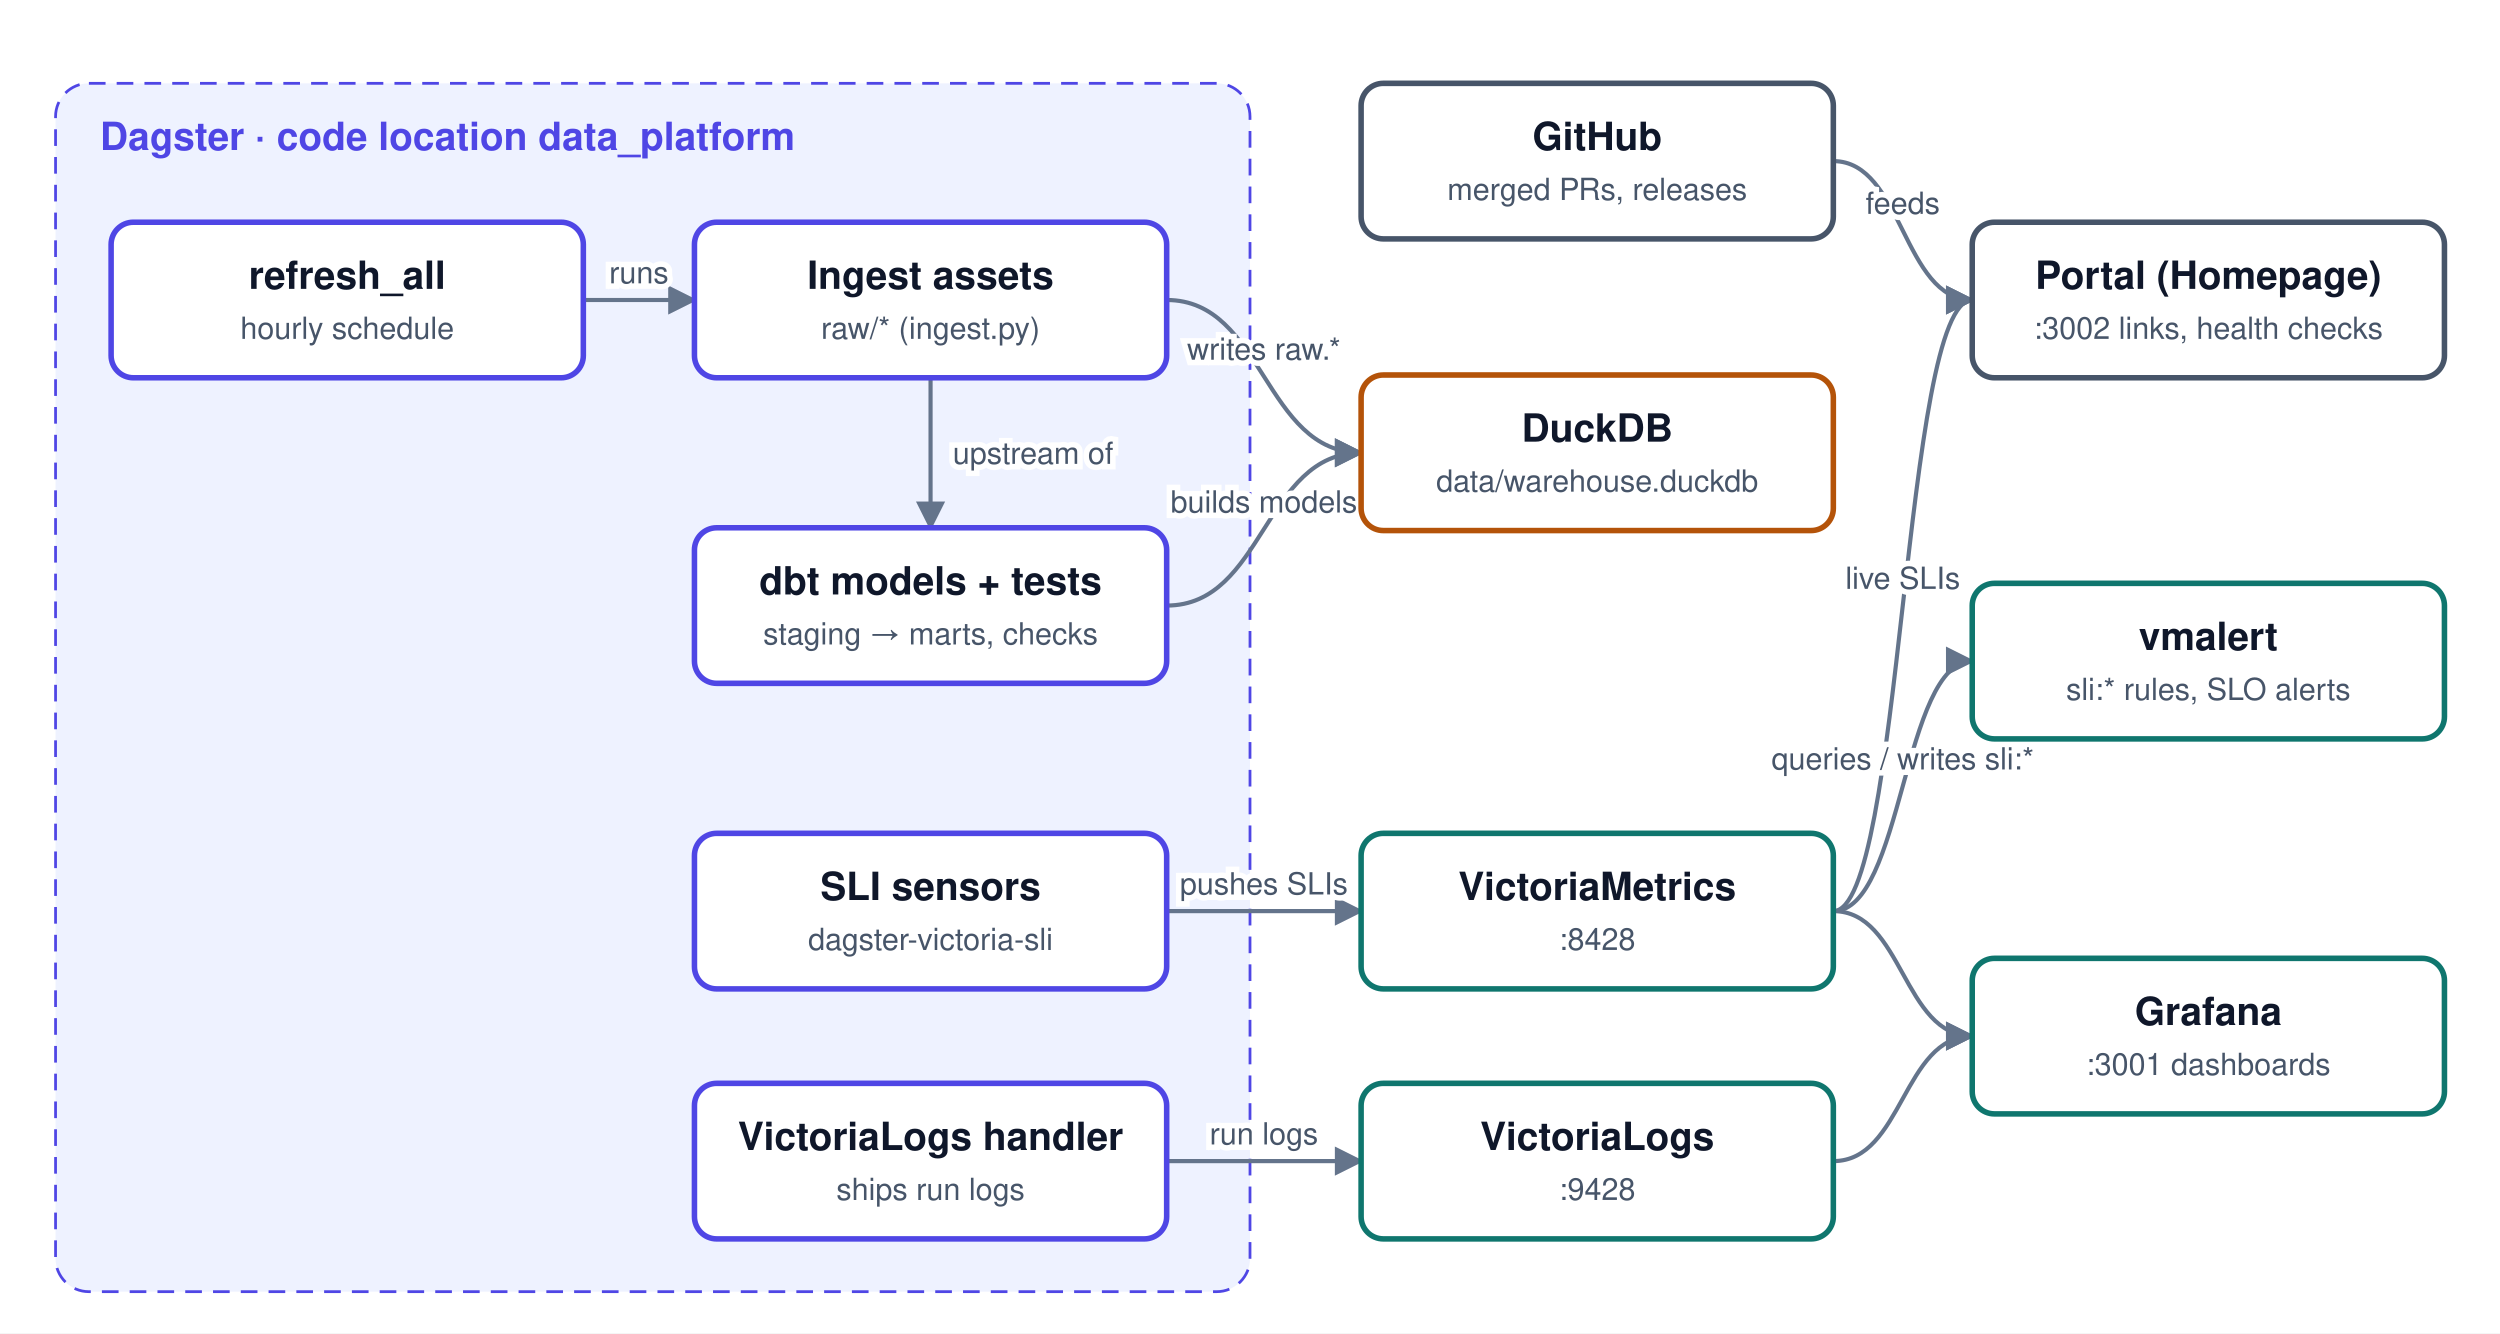
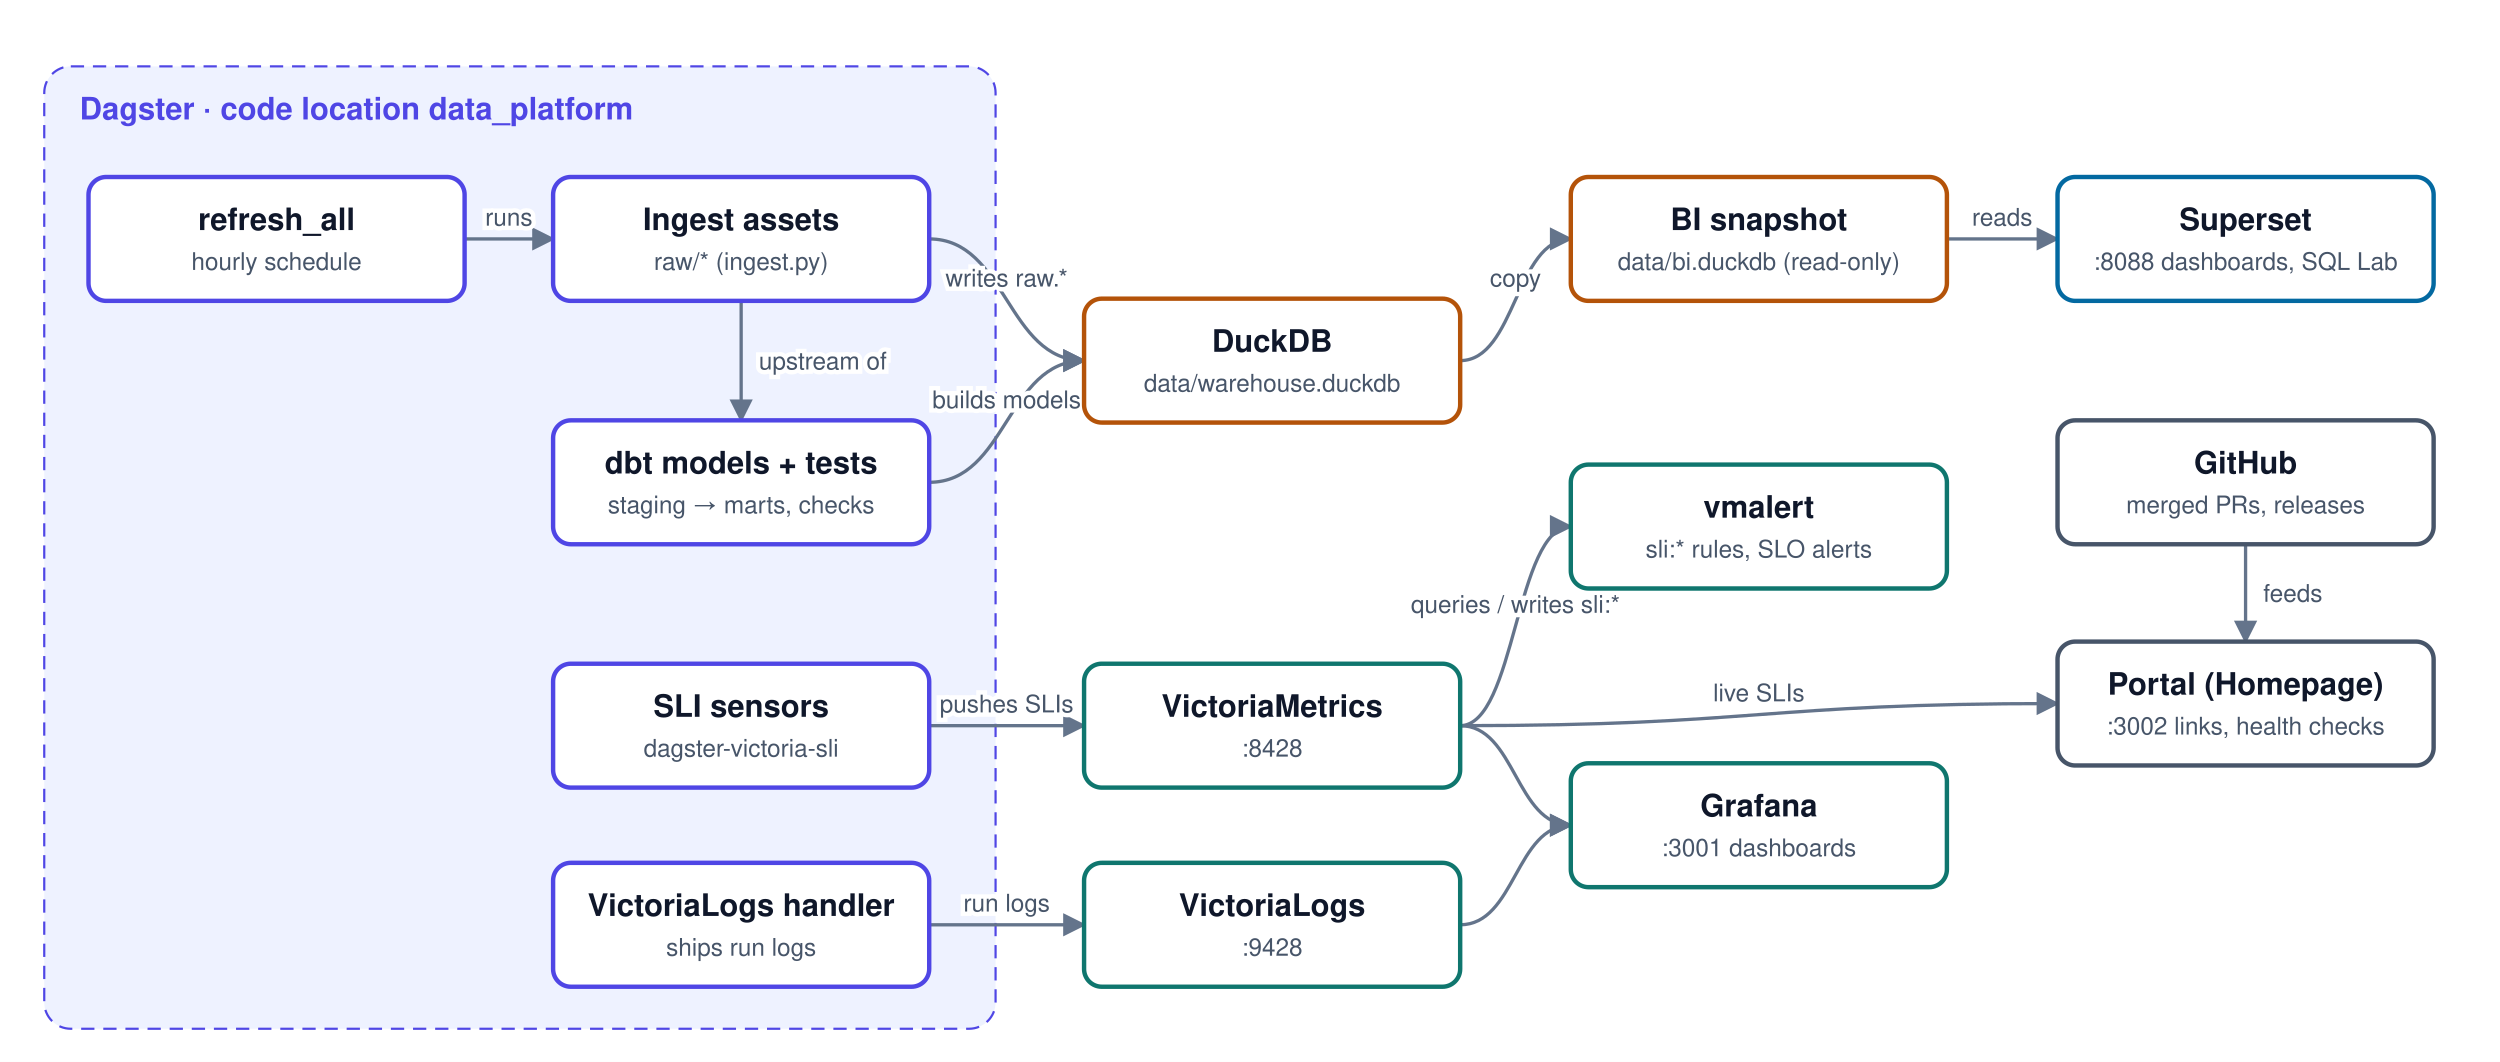
- <svg xmlns="http://www.w3.org/2000/svg" viewBox="0 0 900 480" width="900" height="480" font-family="-apple-system, Segoe UI, Helvetica, Arial, sans-serif">
-   <rect width="900" height="480" fill="#ffffff" />
+ <svg xmlns="http://www.w3.org/2000/svg" viewBox="0 0 1130 480" width="1130" height="480" font-family="-apple-system, Segoe UI, Helvetica, Arial, sans-serif">
+   <rect width="1130" height="480" fill="#ffffff" />
  <defs>
    <marker id="arrow" viewBox="0 0 10 10" refX="9" refY="5" markerWidth="7" markerHeight="7" orient="auto">
      <path d="M0,0L10,5L0,10z" fill="#64748b" />
    </marker>
  </defs>
  <rect x="20" y="30" width="430" height="435" rx="12" fill="#eef2ff" stroke="#4f46e5" stroke-dasharray="6 4" />
  <text x="36" y="54" font-size="14" font-weight="600" fill="#4f46e5">Dagster · code location data_platform</text>
  <g>
-     <path d="M660,328C685,328,685,108,710,108" fill="none" stroke="#64748b" stroke-width="1.5" marker-end="url(#arrow)" />
-     <text x="685" y="212" font-size="11" fill="#475569" text-anchor="middle" paint-order="stroke" stroke="#ffffff" stroke-width="4">live SLIs</text>
-     <path d="M660,58C685,58,685,108,710,108" fill="none" stroke="#64748b" stroke-width="1.5" marker-end="url(#arrow)" />
-     <text x="685" y="77" font-size="11" fill="#475569" text-anchor="middle" paint-order="stroke" stroke="#ffffff" stroke-width="4">feeds</text>
+     <path d="M660,328C795,328,795,318,930,318" fill="none" stroke="#64748b" stroke-width="1.5" marker-end="url(#arrow)" />
+     <text x="795" y="317" font-size="11" fill="#475569" text-anchor="middle" paint-order="stroke" stroke="#ffffff" stroke-width="4">live SLIs</text>
+     <path d="M1015,246C1015,268,1015,268,1015,290" fill="none" stroke="#64748b" stroke-width="1.5" marker-end="url(#arrow)" />
+     <text x="1023" y="272" font-size="11" fill="#475569" text-anchor="start" paint-order="stroke" stroke="#ffffff" stroke-width="4">feeds</text>
+     <path d="M660,163C685,163,685,108,710,108" fill="none" stroke="#64748b" stroke-width="1.5" marker-end="url(#arrow)" />
+     <text x="685" y="129.5" font-size="11" fill="#475569" text-anchor="middle" paint-order="stroke" stroke="#ffffff" stroke-width="4">copy</text>
+     <path d="M880,108C905,108,905,108,930,108" fill="none" stroke="#64748b" stroke-width="1.5" marker-end="url(#arrow)" />
+     <text x="905" y="102" font-size="11" fill="#475569" text-anchor="middle" paint-order="stroke" stroke="#ffffff" stroke-width="4">reads</text>
    <path d="M210,108C230,108,230,108,250,108" fill="none" stroke="#64748b" stroke-width="1.5" marker-end="url(#arrow)" />
    <text x="230" y="102" font-size="11" fill="#475569" text-anchor="middle" paint-order="stroke" stroke="#ffffff" stroke-width="4">runs</text>
    <path d="M335,136C335,163,335,163,335,190" fill="none" stroke="#64748b" stroke-width="1.5" marker-end="url(#arrow)" />
    <text x="343" y="167" font-size="11" fill="#475569" text-anchor="start" paint-order="stroke" stroke="#ffffff" stroke-width="4">upstream of</text>
    <path d="M420,108C455,108,455,163,490,163" fill="none" stroke="#64748b" stroke-width="1.5" marker-end="url(#arrow)" />
    <text x="455" y="129.5" font-size="11" fill="#475569" text-anchor="middle" paint-order="stroke" stroke="#ffffff" stroke-width="4">writes raw.*</text>
    <path d="M420,218C455,218,455,163,490,163" fill="none" stroke="#64748b" stroke-width="1.5" marker-end="url(#arrow)" />
    <text x="455" y="184.5" font-size="11" fill="#475569" text-anchor="middle" paint-order="stroke" stroke="#ffffff" stroke-width="4">builds models</text>
    <path d="M420,328C455,328,455,328,490,328" fill="none" stroke="#64748b" stroke-width="1.5" marker-end="url(#arrow)" />
    <text x="455" y="322" font-size="11" fill="#475569" text-anchor="middle" paint-order="stroke" stroke="#ffffff" stroke-width="4">pushes SLIs</text>
    <path d="M420,418C455,418,455,418,490,418" fill="none" stroke="#64748b" stroke-width="1.5" marker-end="url(#arrow)" />
    <text x="455" y="412" font-size="11" fill="#475569" text-anchor="middle" paint-order="stroke" stroke="#ffffff" stroke-width="4">run logs</text>
    <path d="M660,328C685,328,685,238,710,238" fill="none" stroke="#64748b" stroke-width="1.5" marker-end="url(#arrow)" />
    <text x="685" y="277" font-size="11" fill="#475569" text-anchor="middle" paint-order="stroke" stroke="#ffffff" stroke-width="4">queries / writes sli:*</text>
    <path d="M660,328C685,328,685,373,710,373" fill="none" stroke="#64748b" stroke-width="1.5" marker-end="url(#arrow)" />
    <path d="M660,418C685,418,685,373,710,373" fill="none" stroke="#64748b" stroke-width="1.5" marker-end="url(#arrow)" />
  </g>
  <g>
    <g transform="translate(40,80)">
      <rect width="170" height="56" rx="8" fill="#ffffff" stroke="#4f46e5" stroke-width="2" />
      <text x="85" y="24" text-anchor="middle" font-size="14" font-weight="600" fill="#0f172a">refresh_all</text>
      <text x="85" y="42" text-anchor="middle" font-size="11" fill="#475569">hourly schedule</text>
    </g>
    <g transform="translate(250,80)">
      <rect width="170" height="56" rx="8" fill="#ffffff" stroke="#4f46e5" stroke-width="2" />
      <text x="85" y="24" text-anchor="middle" font-size="14" font-weight="600" fill="#0f172a">Ingest assets</text>
      <text x="85" y="42" text-anchor="middle" font-size="11" fill="#475569">raw/* (ingest.py)</text>
    </g>
    <g transform="translate(250,190)">
      <rect width="170" height="56" rx="8" fill="#ffffff" stroke="#4f46e5" stroke-width="2" />
      <text x="85" y="24" text-anchor="middle" font-size="14" font-weight="600" fill="#0f172a">dbt models + tests</text>
      <text x="85" y="42" text-anchor="middle" font-size="11" fill="#475569">staging → marts, checks</text>
    </g>
    <g transform="translate(250,300)">
      <rect width="170" height="56" rx="8" fill="#ffffff" stroke="#4f46e5" stroke-width="2" />
      <text x="85" y="24" text-anchor="middle" font-size="14" font-weight="600" fill="#0f172a">SLI sensors</text>
      <text x="85" y="42" text-anchor="middle" font-size="11" fill="#475569">dagster-victoria-sli</text>
    </g>
    <g transform="translate(250,390)">
      <rect width="170" height="56" rx="8" fill="#ffffff" stroke="#4f46e5" stroke-width="2" />
      <text x="85" y="24" text-anchor="middle" font-size="14" font-weight="600" fill="#0f172a">VictoriaLogs handler</text>
      <text x="85" y="42" text-anchor="middle" font-size="11" fill="#475569">ships run logs</text>
    </g>
    <g transform="translate(490,135)">
      <rect width="170" height="56" rx="8" fill="#ffffff" stroke="#b45309" stroke-width="2" />
      <text x="85" y="24" text-anchor="middle" font-size="14" font-weight="600" fill="#0f172a">DuckDB</text>
      <text x="85" y="42" text-anchor="middle" font-size="11" fill="#475569">data/warehouse.duckdb</text>
    </g>
    <g transform="translate(490,300)">
      <rect width="170" height="56" rx="8" fill="#ffffff" stroke="#0f766e" stroke-width="2" />
      <text x="85" y="24" text-anchor="middle" font-size="14" font-weight="600" fill="#0f172a">VictoriaMetrics</text>
      <text x="85" y="42" text-anchor="middle" font-size="11" fill="#475569">:8428</text>
    </g>
    <g transform="translate(490,390)">
      <rect width="170" height="56" rx="8" fill="#ffffff" stroke="#0f766e" stroke-width="2" />
      <text x="85" y="24" text-anchor="middle" font-size="14" font-weight="600" fill="#0f172a">VictoriaLogs</text>
      <text x="85" y="42" text-anchor="middle" font-size="11" fill="#475569">:9428</text>
    </g>
    <g transform="translate(710,210)">
      <rect width="170" height="56" rx="8" fill="#ffffff" stroke="#0f766e" stroke-width="2" />
      <text x="85" y="24" text-anchor="middle" font-size="14" font-weight="600" fill="#0f172a">vmalert</text>
      <text x="85" y="42" text-anchor="middle" font-size="11" fill="#475569">sli:* rules, SLO alerts</text>
    </g>
    <g transform="translate(710,345)">
      <rect width="170" height="56" rx="8" fill="#ffffff" stroke="#0f766e" stroke-width="2" />
      <text x="85" y="24" text-anchor="middle" font-size="14" font-weight="600" fill="#0f172a">Grafana</text>
      <text x="85" y="42" text-anchor="middle" font-size="11" fill="#475569">:3001 dashboards</text>
    </g>
    <g transform="translate(710,80)">
+       <rect width="170" height="56" rx="8" fill="#ffffff" stroke="#b45309" stroke-width="2" />
+       <text x="85" y="24" text-anchor="middle" font-size="14" font-weight="600" fill="#0f172a">BI snapshot</text>
+       <text x="85" y="42" text-anchor="middle" font-size="11" fill="#475569">data/bi.duckdb (read-only)</text>
+     </g>
+     <g transform="translate(930,80)">
+       <rect width="170" height="56" rx="8" fill="#ffffff" stroke="#0369a1" stroke-width="2" />
+       <text x="85" y="24" text-anchor="middle" font-size="14" font-weight="600" fill="#0f172a">Superset</text>
+       <text x="85" y="42" text-anchor="middle" font-size="11" fill="#475569">:8088 dashboards, SQL Lab</text>
+     </g>
+     <g transform="translate(930,190)">
+       <rect width="170" height="56" rx="8" fill="#ffffff" stroke="#475569" stroke-width="2" />
+       <text x="85" y="24" text-anchor="middle" font-size="14" font-weight="600" fill="#0f172a">GitHub</text>
+       <text x="85" y="42" text-anchor="middle" font-size="11" fill="#475569">merged PRs, releases</text>
+     </g>
+     <g transform="translate(930,290)">
      <rect width="170" height="56" rx="8" fill="#ffffff" stroke="#475569" stroke-width="2" />
      <text x="85" y="24" text-anchor="middle" font-size="14" font-weight="600" fill="#0f172a">Portal (Homepage)</text>
      <text x="85" y="42" text-anchor="middle" font-size="11" fill="#475569">:3002 links, health checks</text>
    </g>
-     <g transform="translate(490,30)">
-       <rect width="170" height="56" rx="8" fill="#ffffff" stroke="#475569" stroke-width="2" />
-       <text x="85" y="24" text-anchor="middle" font-size="14" font-weight="600" fill="#0f172a">GitHub</text>
-       <text x="85" y="42" text-anchor="middle" font-size="11" fill="#475569">merged PRs, releases</text>
-     </g>
  </g>
</svg>
